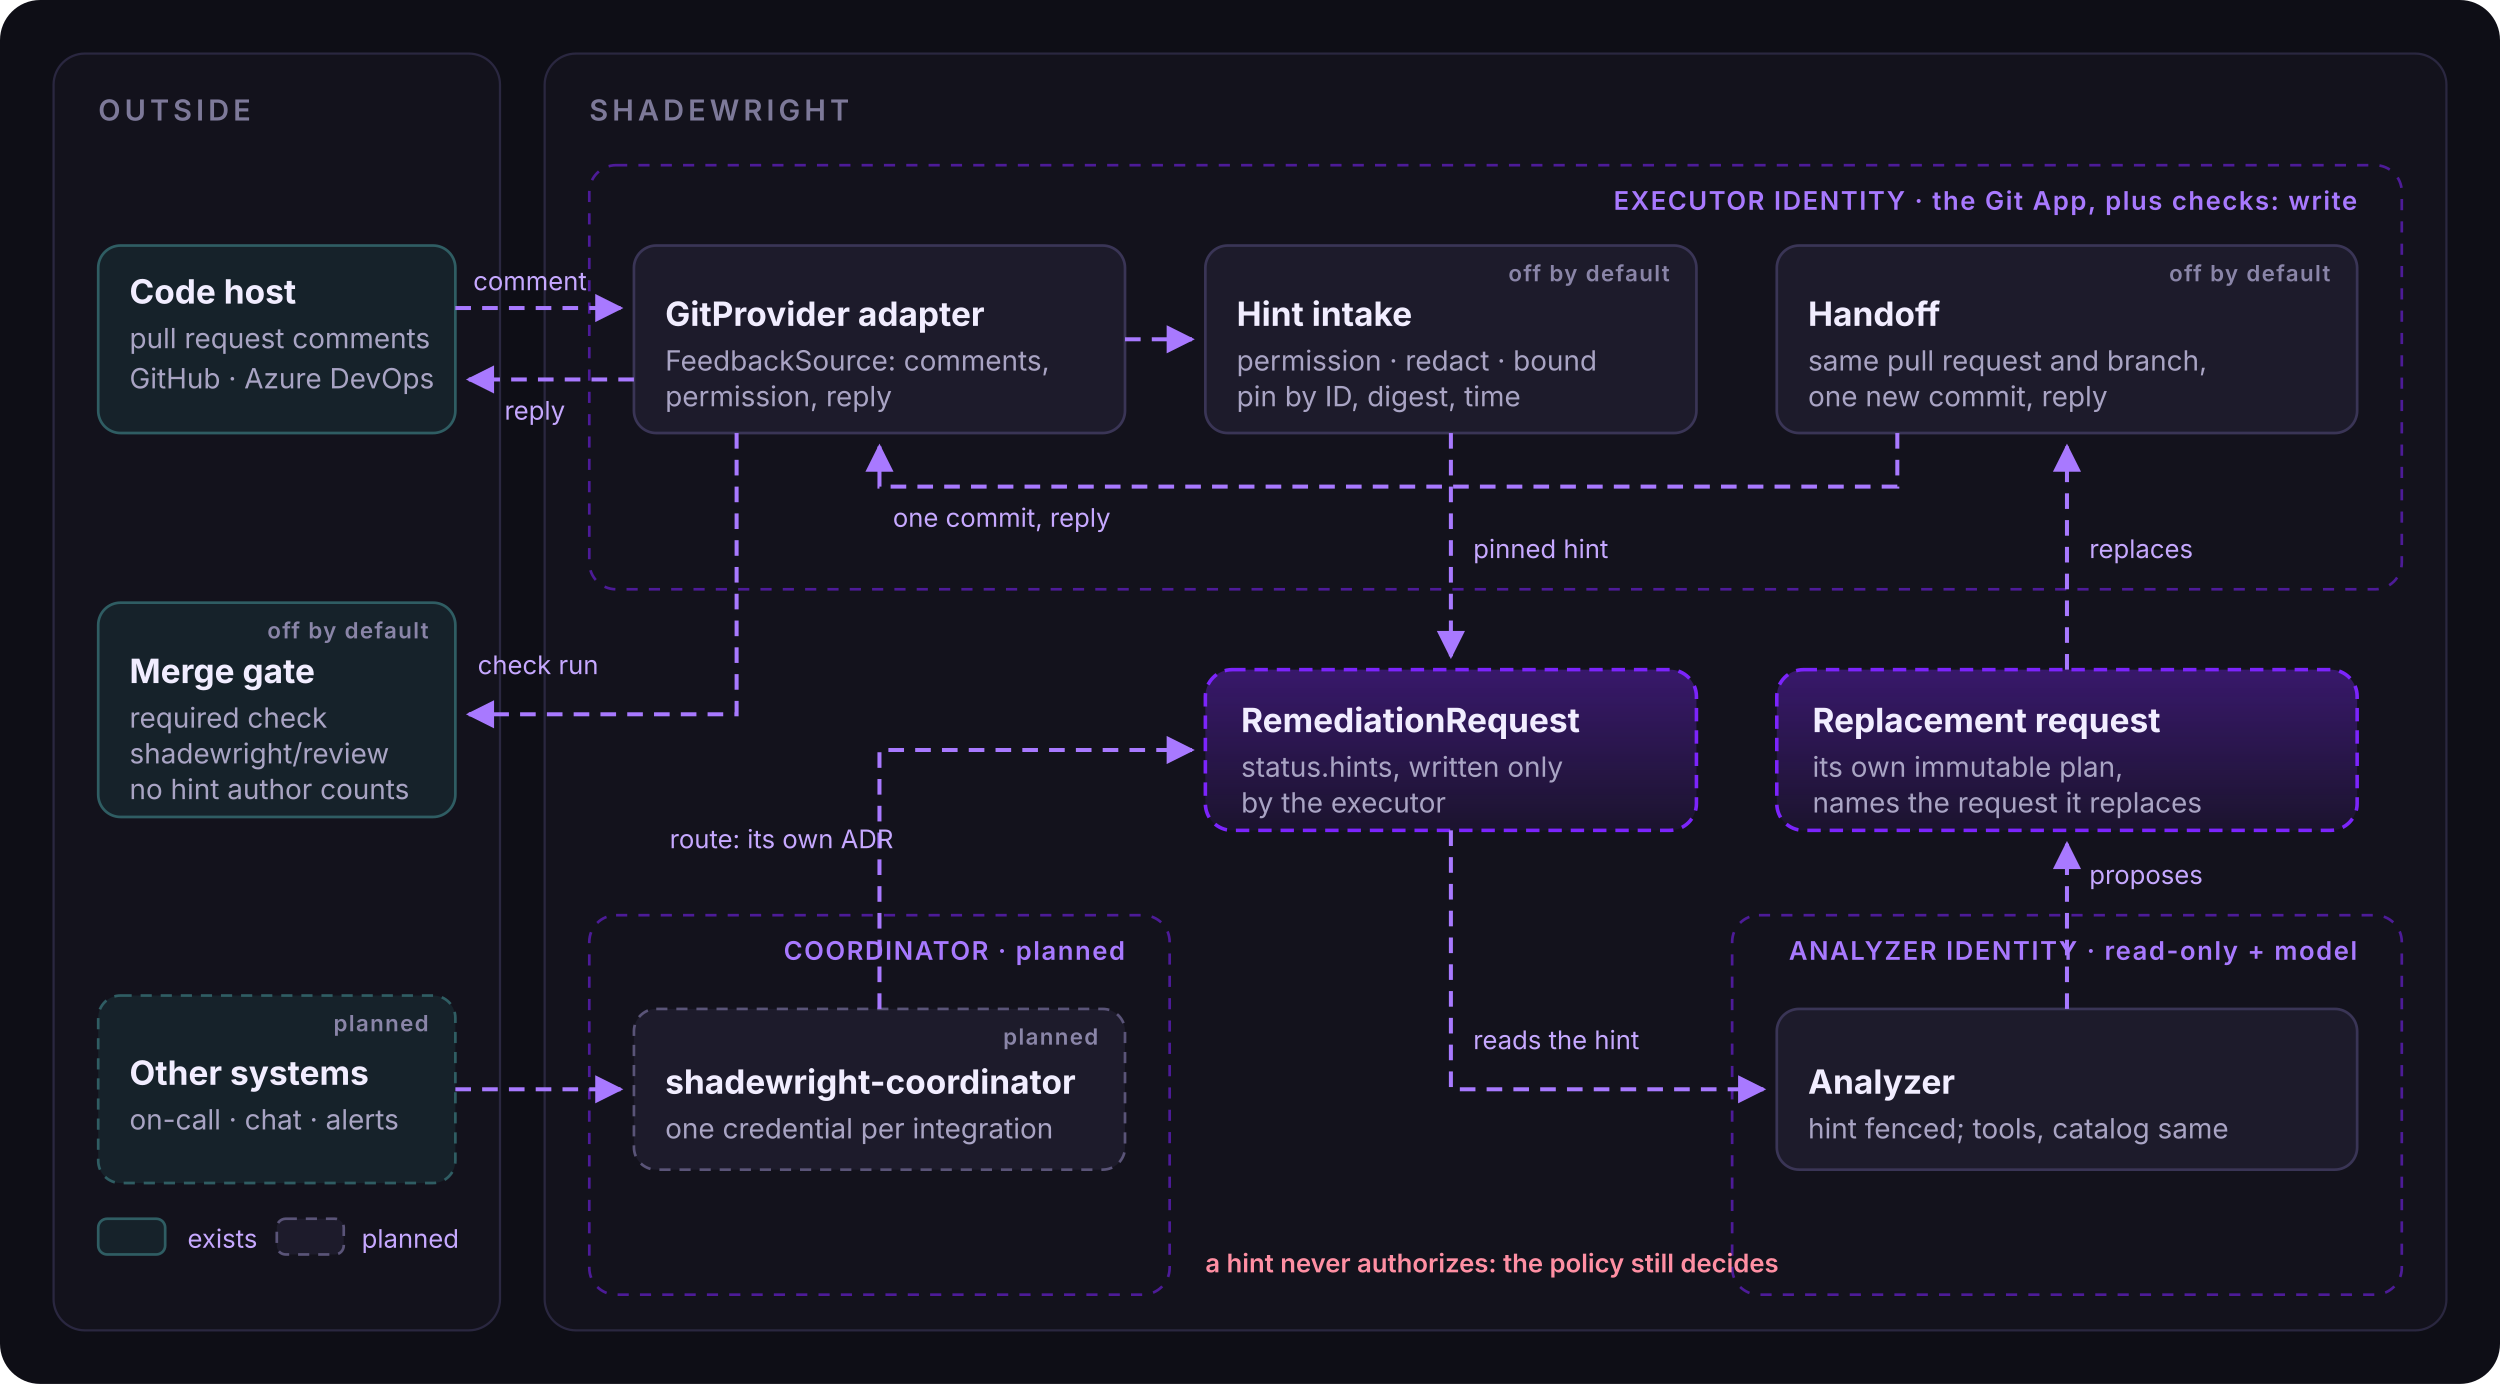
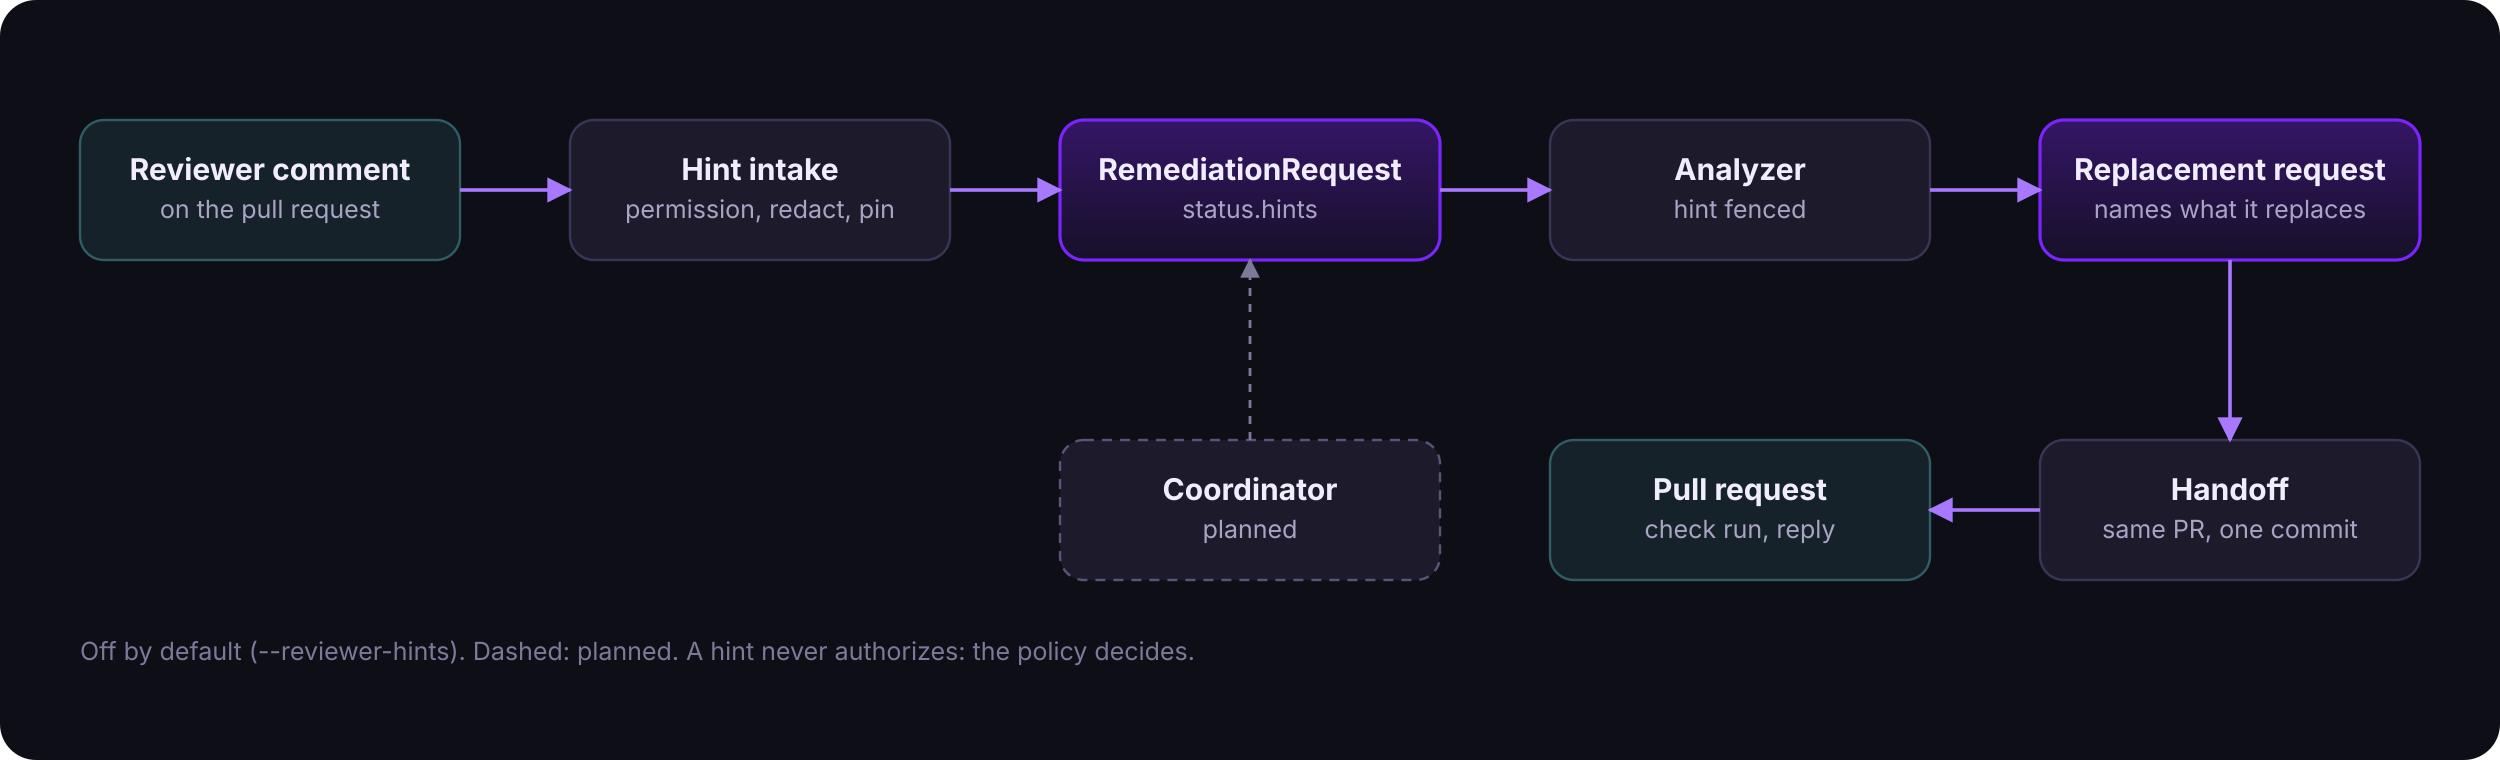
- <svg xmlns="http://www.w3.org/2000/svg" viewBox="0 0 1120 620" role="img" aria-labelledby="t d" font-family="Inter, 'Segoe UI', system-ui, -apple-system, sans-serif">
+ <svg xmlns="http://www.w3.org/2000/svg" viewBox="0 0 1250 380" role="img" aria-labelledby="t d" font-family="Inter, 'Segoe UI', system-ui, -apple-system, sans-serif">
  <defs>
    <marker id="a" viewBox="0 0 10 10" refX="9" refY="5" markerWidth="7" markerHeight="7" orient="auto-start-reverse">
      <path d="M0 0 10 5 0 10z" fill="#a879ff" />
+     </marker>
+     <marker id="m" viewBox="0 0 10 10" refX="9" refY="5" markerWidth="7" markerHeight="7" orient="auto-start-reverse">
+       <path d="M0 0 10 5 0 10z" fill="#7d7999" />
    </marker>
    <linearGradient id="glow" x1="0" y1="0" x2="0" y2="1">
      <stop offset="0" stop-color="#7c24fc" stop-opacity=".35" />
      <stop offset="1" stop-color="#7c24fc" stop-opacity=".08" />
    </linearGradient>
    <style>
-       .lane{fill:#13121c;stroke:#2a2740}
-       .lanet{fill:#7d7999;font-size:13px;font-weight:600;letter-spacing:.14em}
      .box{fill:#1d1b2b;stroke:#3a3556;stroke-width:1.2}
-       .keyp{fill:url(#glow);stroke:#7c24fc;stroke-width:1.6;stroke-dasharray:6 4}
+       .key{fill:url(#glow);stroke:#7c24fc;stroke-width:1.6}
      .ext{fill:#16222a;stroke:#2f5d63;stroke-width:1.2}
      .pl{fill:#1d1b2b;stroke:#5a5478;stroke-width:1.2;stroke-dasharray:5 4}
-       .ple{fill:#16222a;stroke:#2f5d63;stroke-width:1.2;stroke-dasharray:5 4}
-       .pn{fill:#8a85a8;font-size:10px;font-weight:600;letter-spacing:.06em}
+       .frame{fill:none;stroke:#7c24fc;stroke-opacity:.55;stroke-dasharray:5 5;stroke-width:1.2}
      .h{fill:#f1edff;font-size:15px;font-weight:650}
      .s{fill:#a9a4c4;font-size:12.5px}
-       .id{fill:none;stroke:#7c24fc;stroke-opacity:.55;stroke-dasharray:5 5;stroke-width:1.2}
-       .idt{fill:#a879ff;font-size:11.5px;font-weight:600;letter-spacing:.06em}
-       .fp{stroke:#a879ff;stroke-width:1.8;fill:none;stroke-dasharray:7 5}
-       .lbl{fill:#c6a8ff;font-size:11.5px}
-       .no{fill:#ff8fa3;font-size:11.5px;font-weight:600}
+       .f{stroke:#a879ff;stroke-width:1.8;fill:none}
+       .r{stroke:#7d7999;stroke-width:1.4;fill:none;stroke-dasharray:4 4}
+       .l{fill:#c6a8ff;font-size:12.5px;font-weight:600}
+       .ft{fill:#7d7999;font-size:12.5px;font-weight:600;letter-spacing:.12em}
+       .cap{fill:#7d7999;font-size:12.5px}
    </style>
  </defs>
-   <rect width="1120" height="620" rx="18" fill="#0e0e16" />
-   <rect class="lane" x="24" y="24" width="200" height="572" rx="14" />
-   <text class="lanet" x="44" y="54">OUTSIDE</text>
-   <rect class="lane" x="244" y="24" width="852" height="572" rx="14" />
-   <text class="lanet" x="264" y="54">SHADEWRIGHT</text>
-   <rect class="id" x="264" y="74" width="812" height="190" rx="12" />
-   <text class="idt" x="1056" y="94" text-anchor="end">EXECUTOR IDENTITY · the Git App, plus checks: write</text>
-   <rect class="id" x="264" y="410" width="260" height="170" rx="12" />
-   <text class="idt" x="504" y="430" text-anchor="end">COORDINATOR · planned</text>
-   <rect class="id" x="776" y="410" width="300" height="170" rx="12" />
-   <text class="idt" x="1056" y="430" text-anchor="end">ANALYZER IDENTITY · read-only + model</text>
-   <rect class="ext" x="44" y="110" width="160" height="84" rx="10" />
-   <text class="h" x="58" y="136">Code host</text>
-   <text class="s" x="58" y="156">pull request comments</text>
-   <text class="s" x="58" y="174">GitHub · Azure DevOps</text>
-   <rect class="ple" x="44" y="446" width="160" height="84" rx="10" />
-   <text class="pn" x="192" y="462" text-anchor="end">planned</text>
-   <text class="h" x="58" y="486">Other systems</text>
-   <text class="s" x="58" y="506">on-call · chat · alerts</text>
-   <rect class="ext" x="44" y="270" width="160" height="96" rx="10" />
-   <text class="pn" x="192" y="286" text-anchor="end">off by default</text>
-   <text class="h" x="58" y="306">Merge gate</text>
-   <text class="s" x="58" y="326">required check</text>
-   <text class="s" x="58" y="342">shadewright/review</text>
-   <text class="s" x="58" y="358">no hint author counts</text>
-   <rect class="box" x="284" y="110" width="220" height="84" rx="10" />
-   <text class="h" x="298" y="146">GitProvider adapter</text>
-   <text class="s" x="298" y="166">FeedbackSource: comments,</text>
-   <text class="s" x="298" y="182">permission, reply</text>
-   <rect class="box" x="540" y="110" width="220" height="84" rx="10" />
-   <text class="pn" x="748" y="126" text-anchor="end">off by default</text>
-   <text class="h" x="554" y="146">Hint intake</text>
-   <text class="s" x="554" y="166">permission · redact · bound</text>
-   <text class="s" x="554" y="182">pin by ID, digest, time</text>
-   <rect class="box" x="796" y="110" width="260" height="84" rx="10" />
-   <text class="pn" x="1044" y="126" text-anchor="end">off by default</text>
-   <text class="h" x="810" y="146">Handoff</text>
-   <text class="s" x="810" y="166">same pull request and branch,</text>
-   <text class="s" x="810" y="182">one new commit, reply</text>
-   <rect class="keyp" x="540" y="300" width="220" height="72" rx="12" />
-   <text class="h" x="556" y="328">RemediationRequest</text>
-   <text class="s" x="556" y="348">status.hints, written only</text>
-   <text class="s" x="556" y="364">by the executor</text>
-   <rect class="keyp" x="796" y="300" width="260" height="72" rx="12" />
-   <text class="h" x="812" y="328">Replacement request</text>
-   <text class="s" x="812" y="348">its own immutable plan,</text>
-   <text class="s" x="812" y="364">names the request it replaces</text>
-   <rect class="pl" x="284" y="452" width="220" height="72" rx="10" />
-   <text class="pn" x="492" y="468" text-anchor="end">planned</text>
-   <text class="h" x="298" y="490">shadewright-coordinator</text>
-   <text class="s" x="298" y="510">one credential per integration</text>
-   <rect class="box" x="796" y="452" width="260" height="72" rx="10" />
-   <text class="h" x="810" y="490">Analyzer</text>
-   <text class="s" x="810" y="510">hint fenced; tools, catalog same</text>
-   <path class="fp" d="M204 138H278" marker-end="url(#a)" />
-   <text class="lbl" x="212" y="130">comment</text>
-   <path class="fp" d="M284 170H210" marker-end="url(#a)" />
-   <text class="lbl" x="226" y="188">reply</text>
-   <path class="fp" d="M504 152H534" marker-end="url(#a)" />
-   <path class="fp" d="M650 194V294" marker-end="url(#a)" />
-   <text class="lbl" x="660" y="250">pinned hint</text>
-   <path class="fp" d="M650 372V488H790" marker-end="url(#a)" />
-   <text class="lbl" x="660" y="470">reads the hint</text>
-   <path class="fp" d="M926 452V378" marker-end="url(#a)" />
-   <text class="lbl" x="936" y="396">proposes</text>
-   <path class="fp" d="M926 300V200" marker-end="url(#a)" />
-   <text class="lbl" x="936" y="250">replaces</text>
-   <path class="fp" d="M850 194V218H394V200" marker-end="url(#a)" />
-   <text class="lbl" x="400" y="236">one commit, reply</text>
-   <path class="fp" d="M330 194V320H210" marker-end="url(#a)" />
-   <text class="lbl" x="214" y="302">check run</text>
-   <path class="fp" d="M204 488H278" marker-end="url(#a)" />
-   <path class="fp" d="M394 452V336H534" marker-end="url(#a)" />
-   <text class="lbl" x="300" y="380">route: its own ADR</text>
-   <rect class="ext" x="44" y="546" width="30" height="16" rx="4" />
-   <text class="lbl" x="84" y="559">exists</text>
-   <rect class="pl" x="124" y="546" width="30" height="16" rx="4" />
-   <text class="lbl" x="162" y="559">planned</text>
-   <text class="no" x="540" y="570">a hint never authorizes: the policy still decides</text>
+   <rect width="1250" height="380" rx="18" fill="#0e0e16" />
+   <rect class="ext" x="40" y="60" width="190" height="70" rx="12" />
+   <text class="h" x="135.0" y="90.0" text-anchor="middle">Reviewer comment</text>
+   <text class="s" x="135.0" y="109.0" text-anchor="middle">on the pull request</text>
+   <rect class="box" x="285" y="60" width="190" height="70" rx="12" />
+   <text class="h" x="380.0" y="90.0" text-anchor="middle">Hint intake</text>
+   <text class="s" x="380.0" y="109.0" text-anchor="middle">permission, redact, pin</text>
+   <rect class="key" x="530" y="60" width="190" height="70" rx="12" />
+   <text class="h" x="625.0" y="90.0" text-anchor="middle">RemediationRequest</text>
+   <text class="s" x="625.0" y="109.0" text-anchor="middle">status.hints</text>
+   <rect class="box" x="775" y="60" width="190" height="70" rx="12" />
+   <text class="h" x="870.0" y="90.0" text-anchor="middle">Analyzer</text>
+   <text class="s" x="870.0" y="109.0" text-anchor="middle">hint fenced</text>
+   <rect class="key" x="1020" y="60" width="190" height="70" rx="12" />
+   <text class="h" x="1115.0" y="90.0" text-anchor="middle">Replacement request</text>
+   <text class="s" x="1115.0" y="109.0" text-anchor="middle">names what it replaces</text>
+   <rect class="box" x="1020" y="220" width="190" height="70" rx="12" />
+   <text class="h" x="1115.0" y="250.0" text-anchor="middle">Handoff</text>
+   <text class="s" x="1115.0" y="269.0" text-anchor="middle">same PR, one commit</text>
+   <rect class="ext" x="775" y="220" width="190" height="70" rx="12" />
+   <text class="h" x="870.0" y="250.0" text-anchor="middle">Pull request</text>
+   <text class="s" x="870.0" y="269.0" text-anchor="middle">check run, reply</text>
+   <rect class="pl" x="530" y="220" width="190" height="70" rx="12" />
+   <text class="h" x="625.0" y="250.0" text-anchor="middle">Coordinator</text>
+   <text class="s" x="625.0" y="269.0" text-anchor="middle">planned</text>
+   <path class="f" d="M230 95H285" marker-end="url(#a)" />
+   <path class="f" d="M475 95H530" marker-end="url(#a)" />
+   <path class="f" d="M720 95H775" marker-end="url(#a)" />
+   <path class="f" d="M965 95H1020" marker-end="url(#a)" />
+   <path class="f" d="M1115.0 130V220" marker-end="url(#a)" />
+   <path class="f" d="M1020 255H965" marker-end="url(#a)" />
+   <path class="r" d="M625.0 220V130" marker-end="url(#m)" />
+   <text class="cap" x="40" y="330" text-anchor="start">Off by default (--reviewer-hints). Dashed: planned. A hint never authorizes: the policy decides.</text>
</svg>
